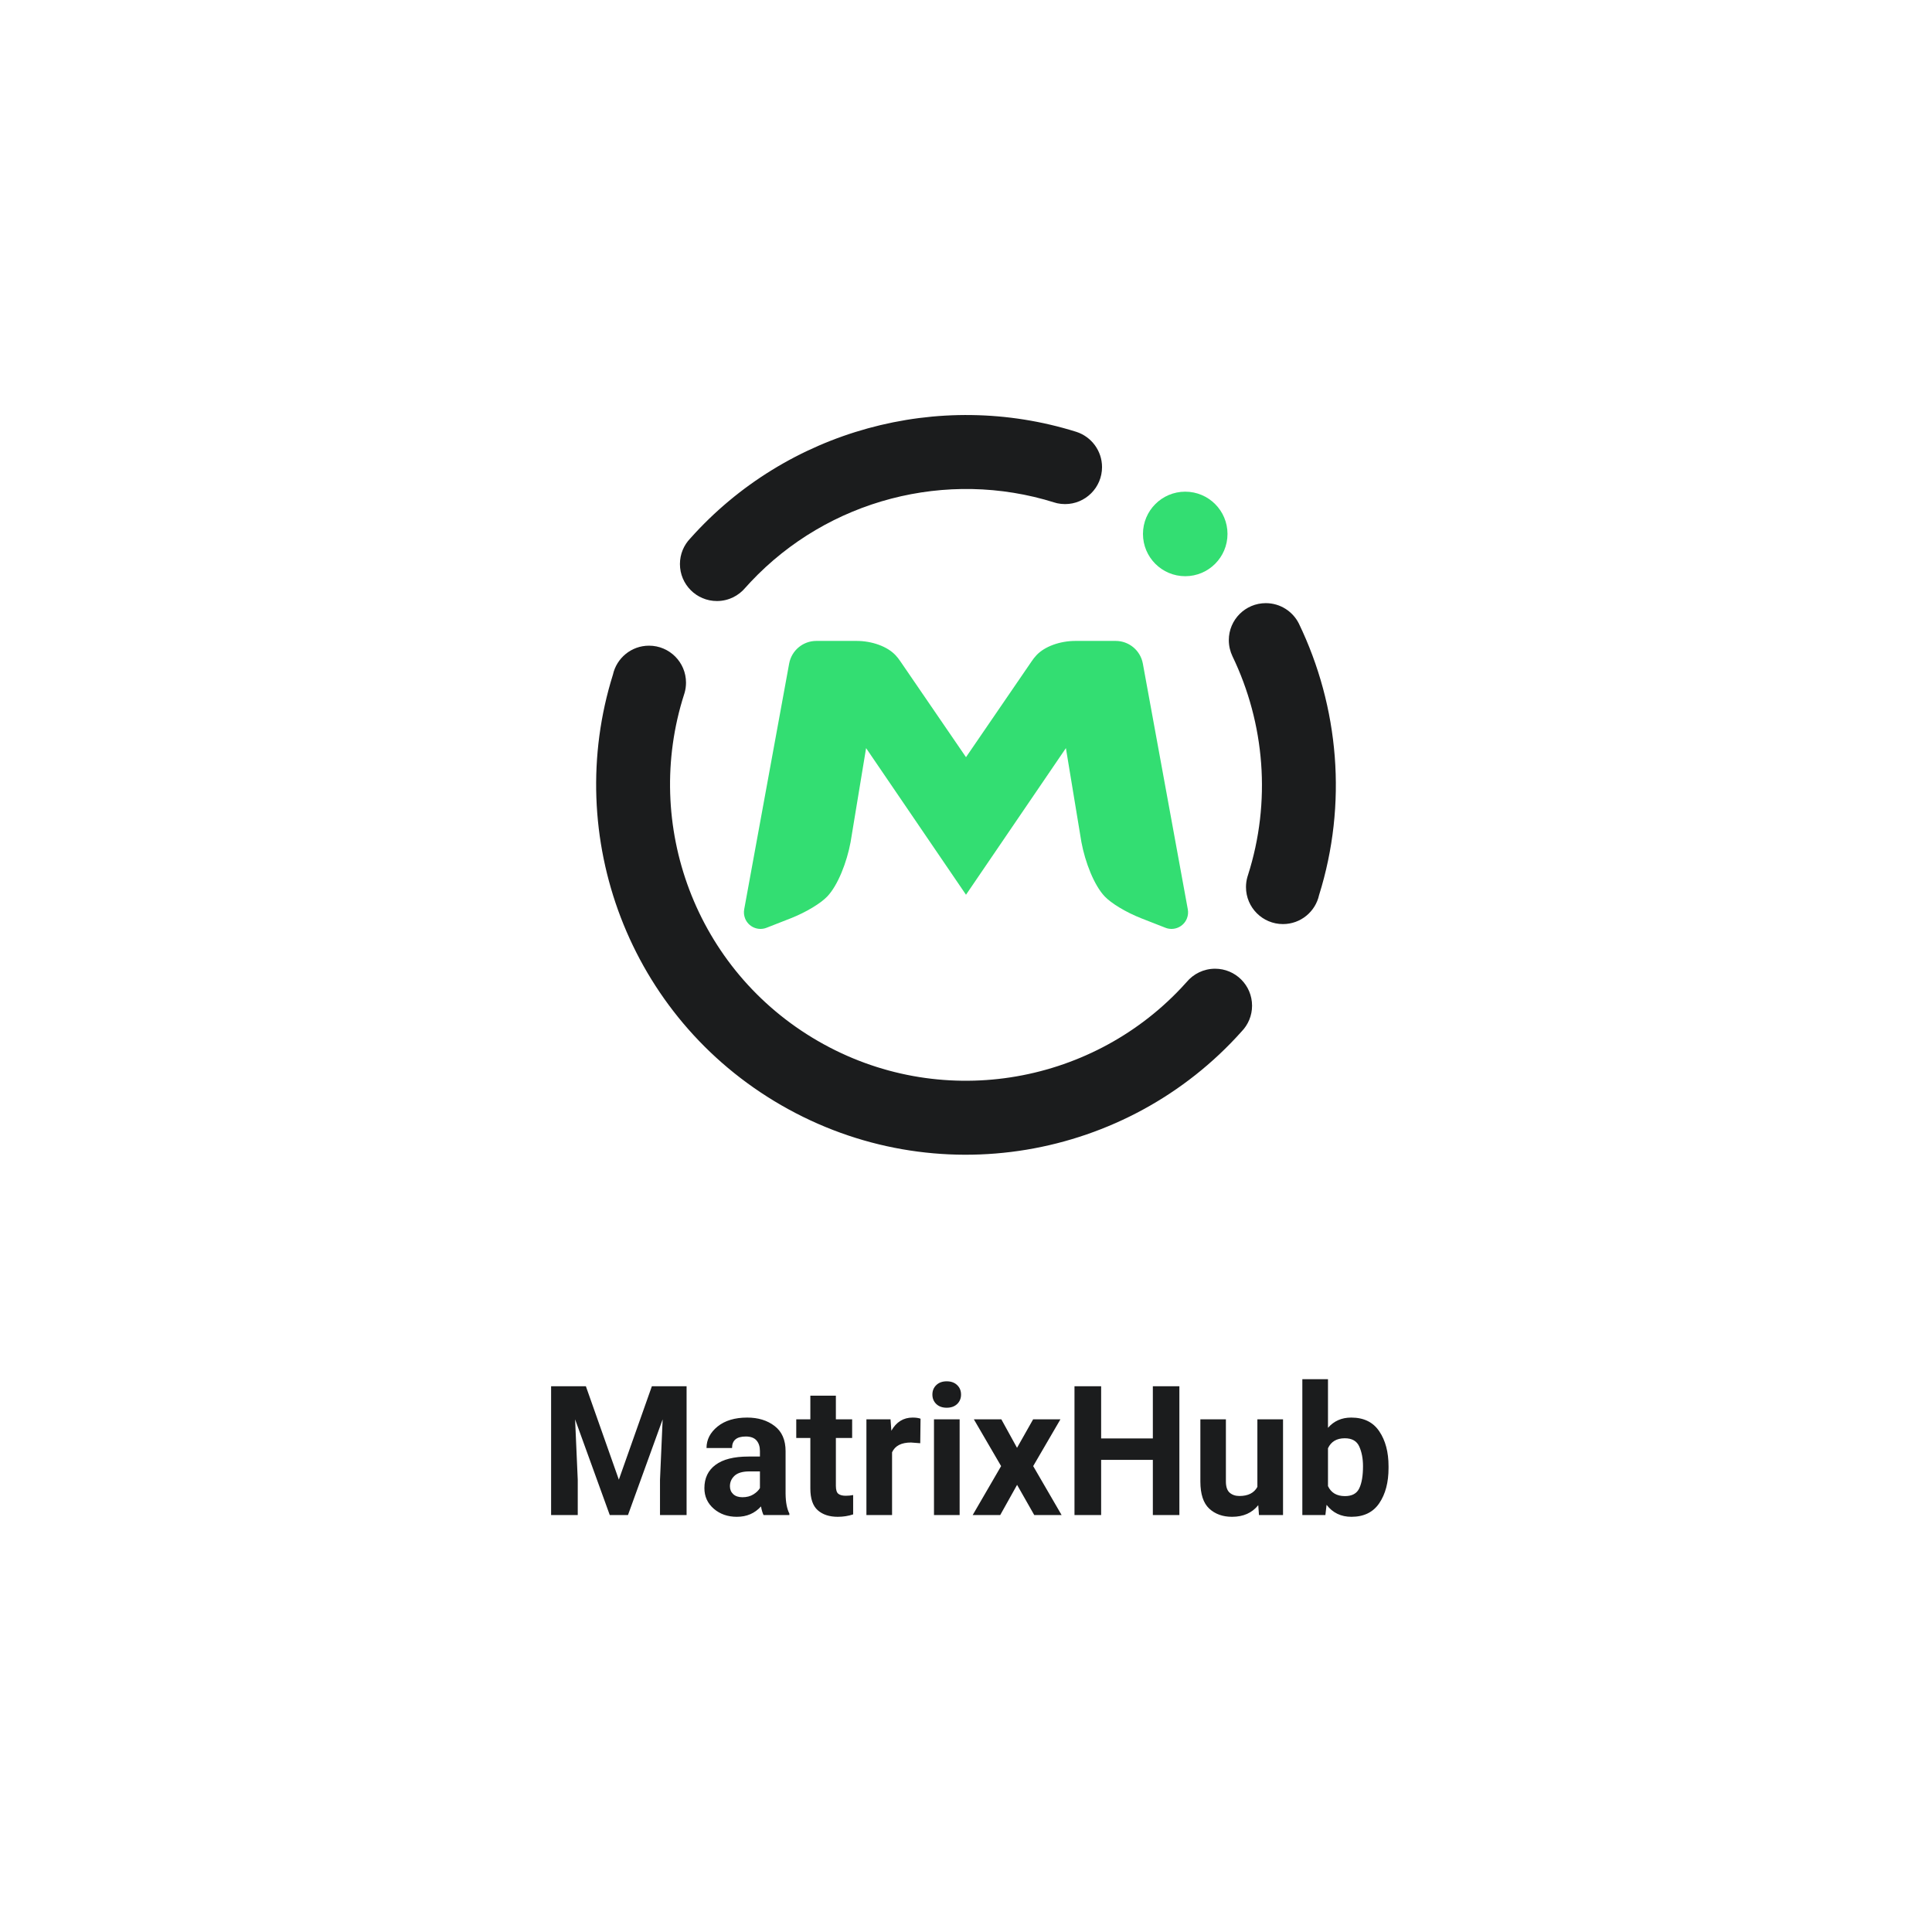
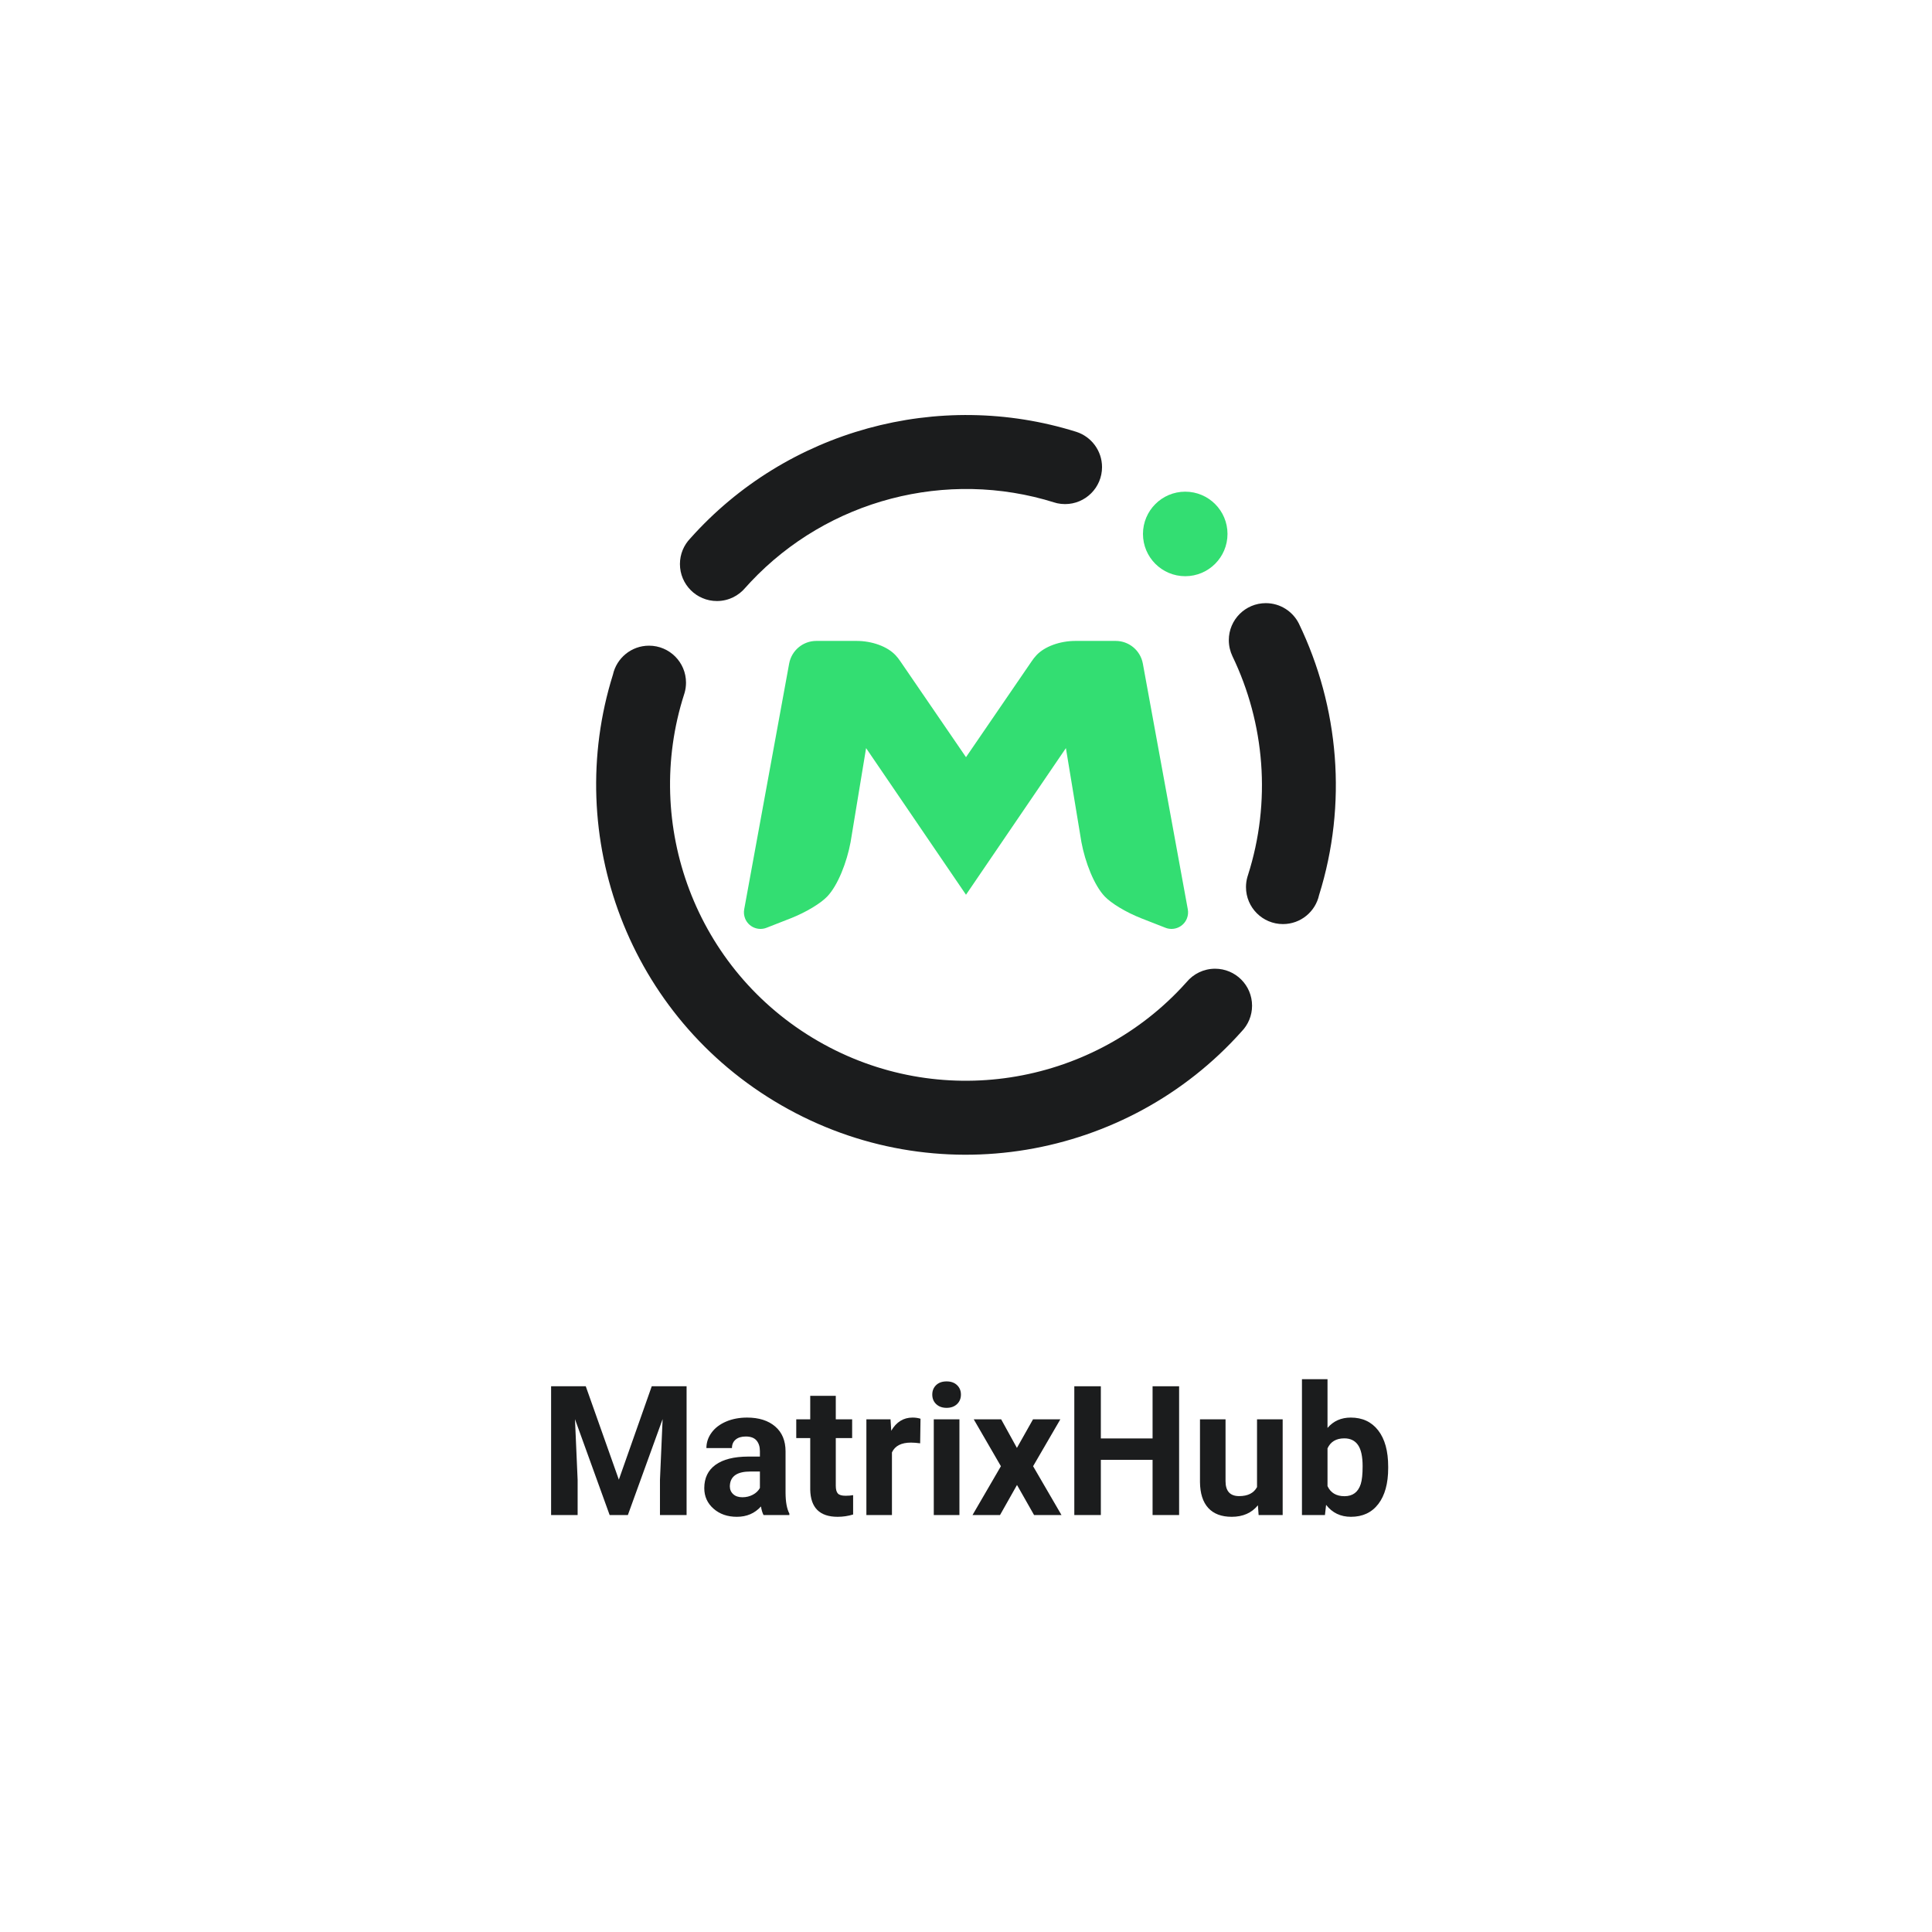
<svg xmlns="http://www.w3.org/2000/svg" width="512px" height="512px" viewBox="0 0 512 512" version="1.1">
  <g id="matrixhub-stacked-color" stroke="none" fill="none" transform="translate(0, -0)" fill-rule="evenodd" stroke-width="1">
    <g id="merbridge-stacked-color">
      <rect id="Frame" x="0" y="0" width="512" height="512" />
-       <g id="Text-/-02_Small-@1_black" transform="translate(143, 356)" fill="#1B1C1D" fill-rule="nonzero" font-family="Roboto-Bold, Roboto" font-size="48" font-weight="bold" line-spacing="56">
-         <text id="Merbridge">
-           <tspan x="0" y="45.5">MatrixHub</tspan>
-         </text>
+       <g id="Text-/-02_Small-@1_black" transform="translate(143, 356)" fill="#1B1C1D" fill-rule="nonzero">
+         <path d="M12.234 11.375 21.0 36.125 29.719 11.375H38.953V45.5H31.898V36.172L32.602 20.07L23.391 45.5H18.562L9.375 20.094L10.078 36.172V45.5H3.047V11.375Z" />
+         <path d="M59.344 45.5Q58.875 44.586 58.664 43.227Q56.203 45.969 52.266 45.969Q48.539 45.969 46.09 43.812Q43.641 41.656 43.641 38.375Q43.641 34.344 46.629 32.188Q49.617 30.031 55.266 30.008H58.383V28.555Q58.383 26.797 57.48 25.742Q56.578 24.688 54.633 24.688Q52.922 24.688 51.949 25.508Q50.977 26.328 50.977 27.758H44.203Q44.203 25.555 45.562 23.68Q46.922 21.805 49.406 20.738Q51.891 19.672 54.984 19.672Q59.672 19.672 62.426 22.027Q65.18 24.383 65.18 28.648V39.641Q65.203 43.25 66.188 45.102V45.5ZM53.742 40.789Q55.242 40.789 56.508 40.121Q57.773 39.453 58.383 38.328V33.969H55.852Q50.766 33.969 50.438 37.484L50.414 37.883Q50.414 39.148 51.305 39.969Q52.195 40.789 53.742 40.789Z" />
+         <path d="M78.492 13.906V20.141H82.828V25.109H78.492V37.766Q78.492 39.172 79.031 39.781Q79.57 40.391 81.094 40.391Q82.219 40.391 83.086 40.227V45.359Q81.094 45.969 78.984 45.969Q71.859 45.969 71.719 38.773V25.109H68.016V20.141H71.719V13.906Z" />
+         <path d="M100.852 26.492Q99.469 26.305 98.414 26.305Q94.57 26.305 93.375 28.906V45.5H86.602V20.141H93.0L93.188 23.164Q95.227 19.672 98.836 19.672Q99.961 19.672 100.945 19.977Z" />
+         <path d="M111.258 45.5H104.461V20.141H111.258ZM104.062 13.578Q104.062 12.055 105.082 11.07Q106.102 10.086 107.859 10.086Q109.594 10.086 110.625 11.07Q111.656 12.055 111.656 13.578Q111.656 15.125 110.613 16.109Q109.57 17.094 107.859 17.094Q106.148 17.094 105.105 16.109Q104.062 15.125 104.062 13.578Z" />
+         <path d="M126.492 27.711 130.758 20.141H138.0L130.781 32.562L138.305 45.5H131.039L126.516 37.531L122.016 45.5H114.727L122.25 32.562L115.055 20.141H122.32Z" />
+         <path d="M169.477 45.5H162.445V30.875H148.734V45.5H141.703V11.375H148.734V25.203H162.445V11.375H169.477Z" />
+         <path d="M190.359 42.922Q187.852 45.969 183.422 45.969Q179.344 45.969 177.199 43.625Q175.055 41.281 175.008 36.758V20.141H181.781V36.523Q181.781 40.484 185.391 40.484Q188.836 40.484 190.125 38.094V20.141H196.922V45.5H190.547Z" />
+         <path d="M224.883 33.055Q224.883 39.148 222.281 42.559Q219.68 45.969 215.016 45.969Q210.891 45.969 208.43 42.805L208.125 45.5H202.031V9.5H208.805V22.414Q211.148 19.672 214.969 19.672Q219.609 19.672 222.246 23.082Q224.883 26.492 224.883 32.68ZM218.109 32.562Q218.109 28.719 216.891 26.949Q215.672 25.18 213.258 25.18Q210.023 25.18 208.805 27.828V37.836Q210.047 40.508 213.305 40.508Q216.586 40.508 217.617 37.273Q218.109 35.727 218.109 32.562Z" />
      </g>
      <g id="Merbridge_Color_Dark" transform="translate(144, 96)">
        <g id="matrixhub" transform="translate(13.9836, 13.984)">
          <rect id="bg-transparent" x="-13.984" y="-13.984" width="224" height="224" />
          <path d="M14.016,61.126 C19.429,61.126 23.816,65.514 23.816,70.926 C23.816,71.842 23.691,72.728 23.456,73.568 L23.302,74.067 C12.279,108.479 26.253,147.112 58.816,165.912 C90.924,184.45 130.695,177.695 155.056,151.829 L156.471,150.285 C158.271,148.12 160.987,146.736 164.026,146.736 C169.439,146.736 173.826,151.124 173.826,156.536 C173.826,159.183 172.777,161.585 171.071,163.349 C140.814,197.272 89.937,206.512 49.016,182.886 C8.535,159.515 -8.963,111.623 4.45,68.802 C5.418,64.411 9.333,61.126 14.016,61.126 Z M177.466,49.856 C181.301,49.856 184.622,52.059 186.232,55.268 C196.886,77.377 199.139,103.108 191.583,127.229 C190.615,131.621 186.699,134.906 182.016,134.906 C176.604,134.906 172.216,130.518 172.216,125.106 C172.216,124.19 172.342,123.304 172.577,122.464 L172.731,121.965 C178.96,102.518 177.206,81.723 168.626,63.921 C168.015,62.628 167.666,61.183 167.666,59.656 C167.666,54.244 172.054,49.856 177.466,49.856 Z M127.271,4.462 C131.211,5.741 134.066,9.44 134.066,13.806 C134.066,19.218 129.679,23.606 124.266,23.606 C123.551,23.606 122.854,23.529 122.183,23.384 L121.444,23.18 C92.874,14.207 61.472,22.442 40.977,44.203 L39.562,45.746 C37.762,47.912 35.046,49.296 32.006,49.296 C26.594,49.296 22.206,44.908 22.206,39.496 C22.206,36.849 23.256,34.447 24.962,32.683 C50.502,4.048 90.736,-7 127.271,4.462 Z" id="Secondary" fill="#1B1C1D" />
          <path d="M156.116,42.716 C162.302,42.716 167.316,37.702 167.316,31.516 C167.316,25.33 162.302,20.316 156.116,20.316 C149.931,20.316 144.916,25.33 144.916,31.516 C144.916,37.702 149.931,42.716 156.116,42.716 Z M71.54,88.273 L67.432,113.18 C66.446,118.493 64.072,124.645 61.235,127.603 C59.542,129.374 55.762,131.729 51.485,133.408 L45.157,135.885 C42.898,136.769 40.35,135.654 39.465,133.395 C39.168,132.634 39.088,131.806 39.235,131.003 L51.152,65.87 C51.788,62.392 54.819,59.866 58.354,59.866 L69.018,59.866 C73.068,59.866 77.135,61.308 79.326,63.636 C79.798,64.129 80.217,64.677 80.601,65.243 L98.016,90.677 L115.432,65.243 C115.816,64.677 116.235,64.129 116.706,63.636 C118.897,61.308 122.965,59.866 127.015,59.866 L137.679,59.866 C141.214,59.866 144.245,62.392 144.881,65.87 L156.798,131.003 C156.945,131.806 156.865,132.634 156.567,133.395 C155.683,135.654 153.135,136.769 150.875,135.885 L144.547,133.408 C140.27,131.729 136.491,129.374 134.798,127.603 C131.961,124.645 129.587,118.493 128.6,113.18 L124.492,88.273 L98.016,127.133 L71.54,88.273 Z" id="Primary" fill="#33DE72" />
        </g>
      </g>
    </g>
  </g>
</svg>
